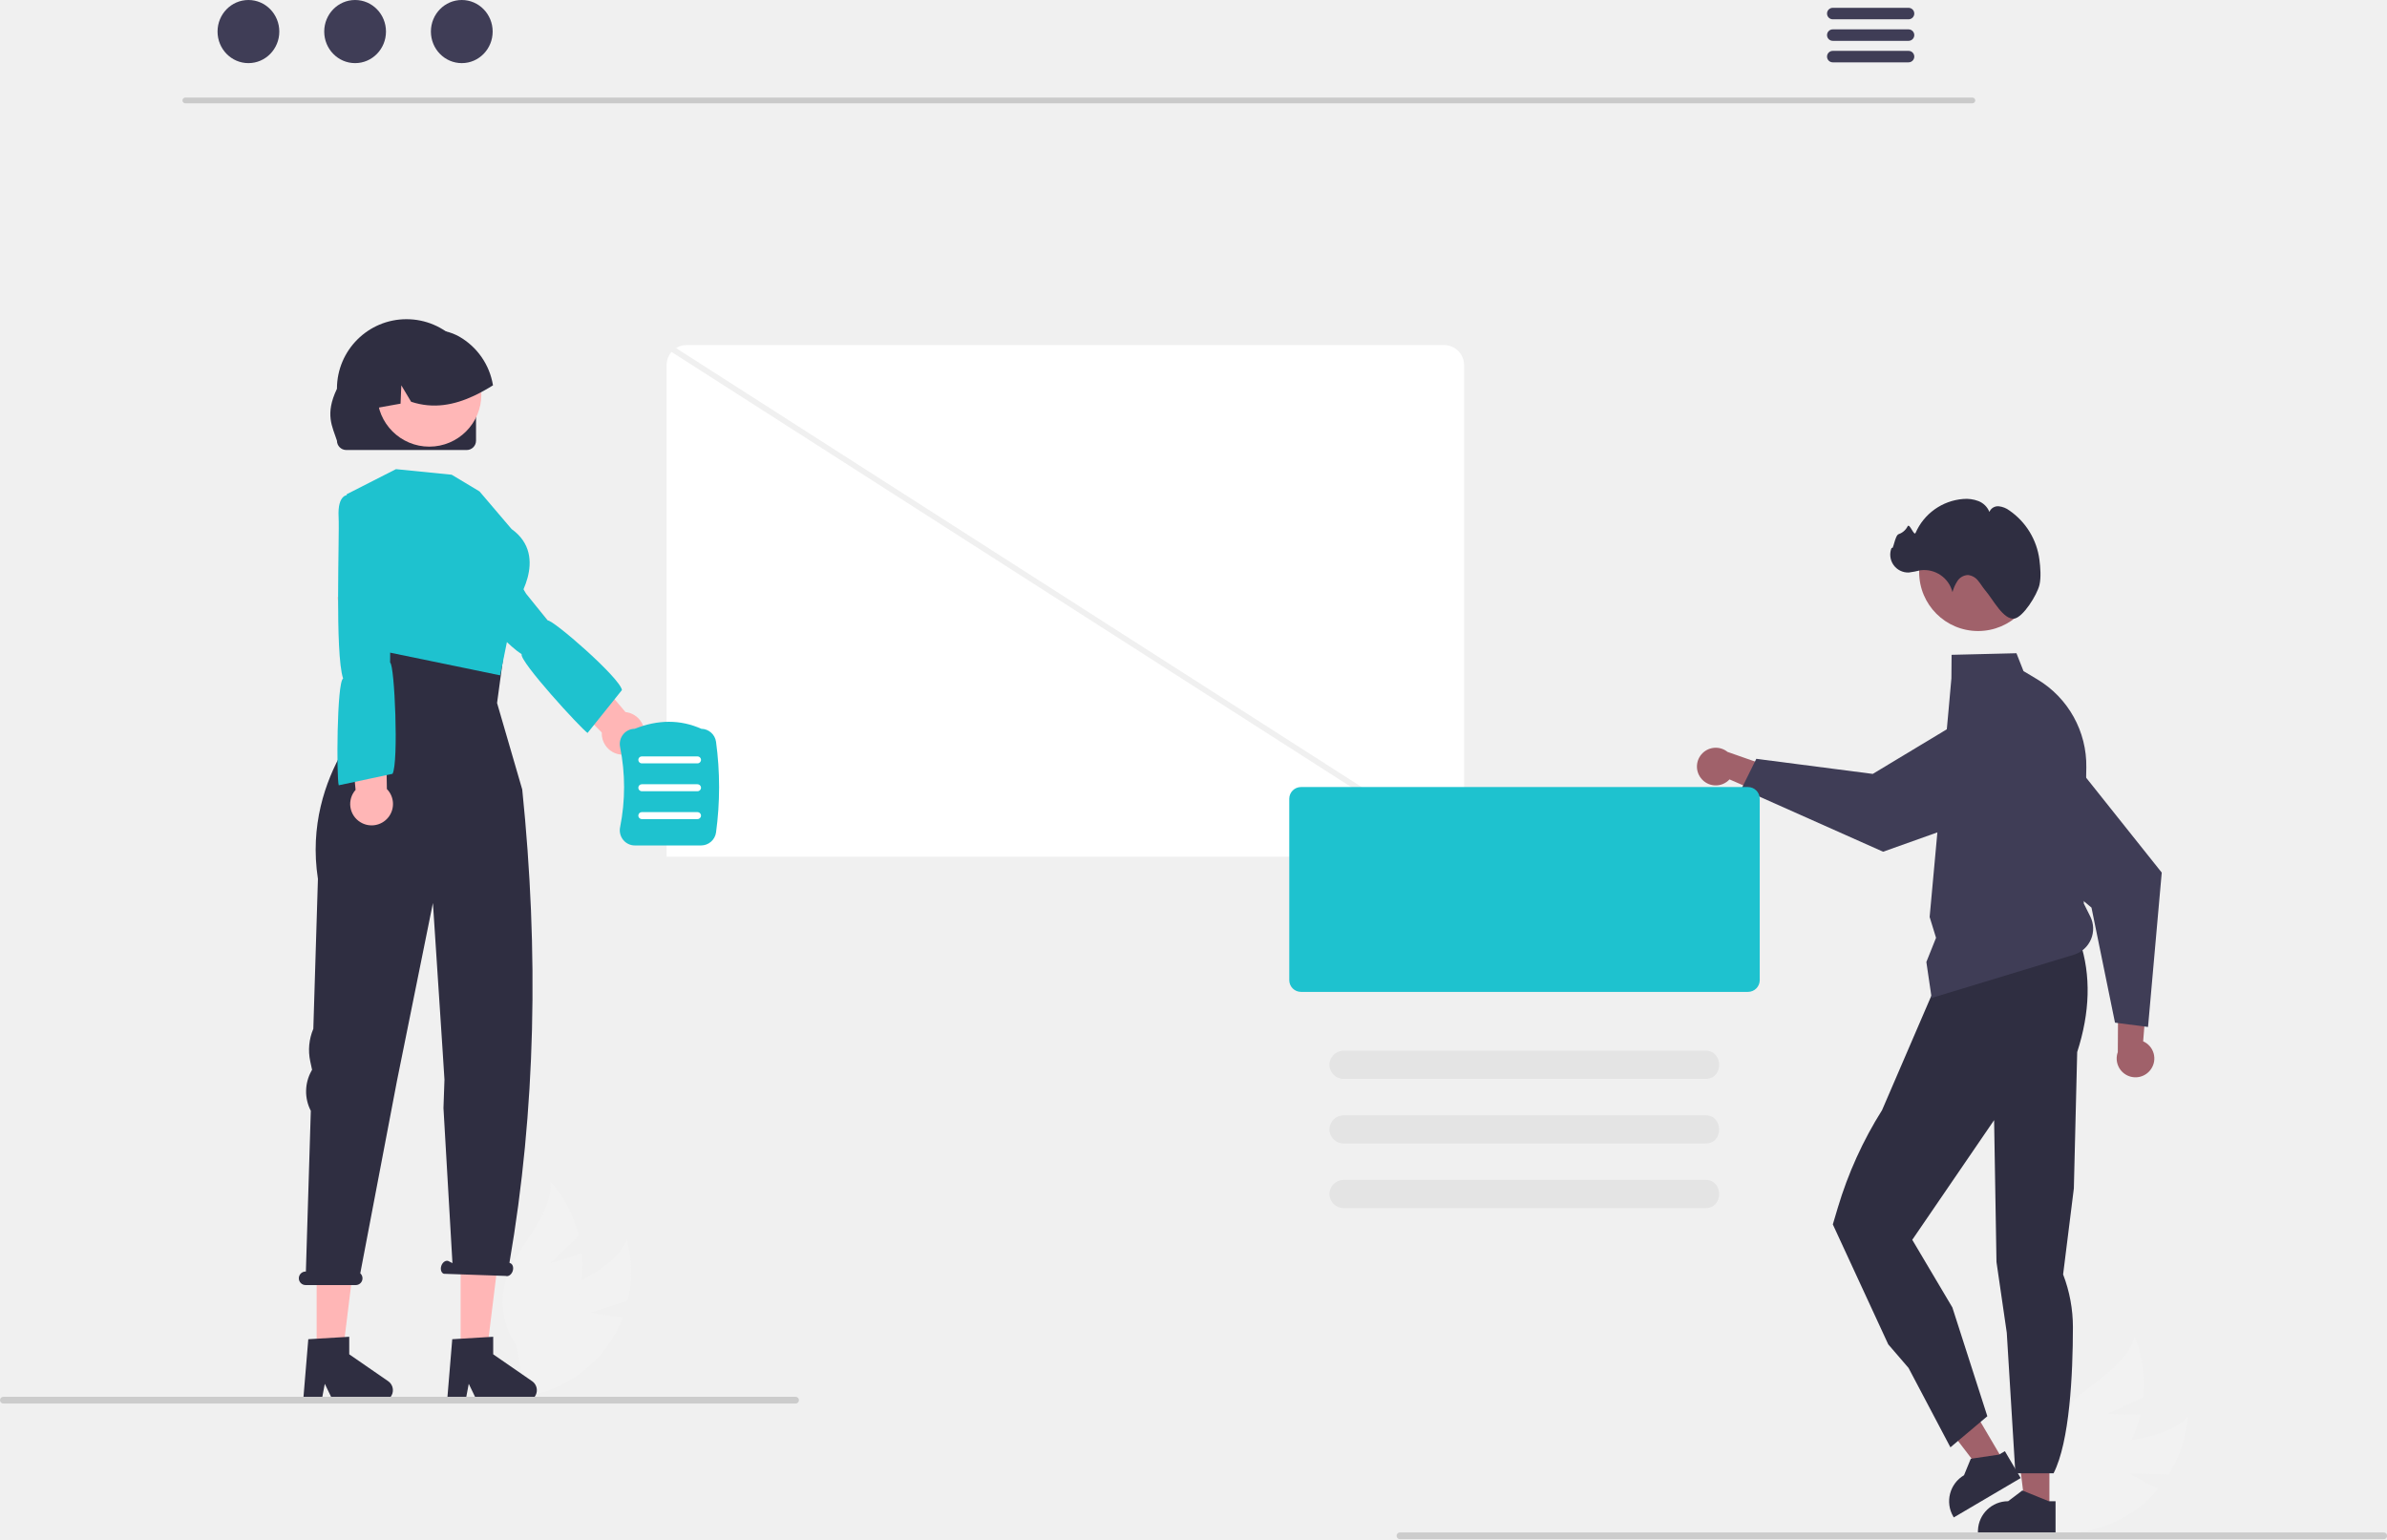
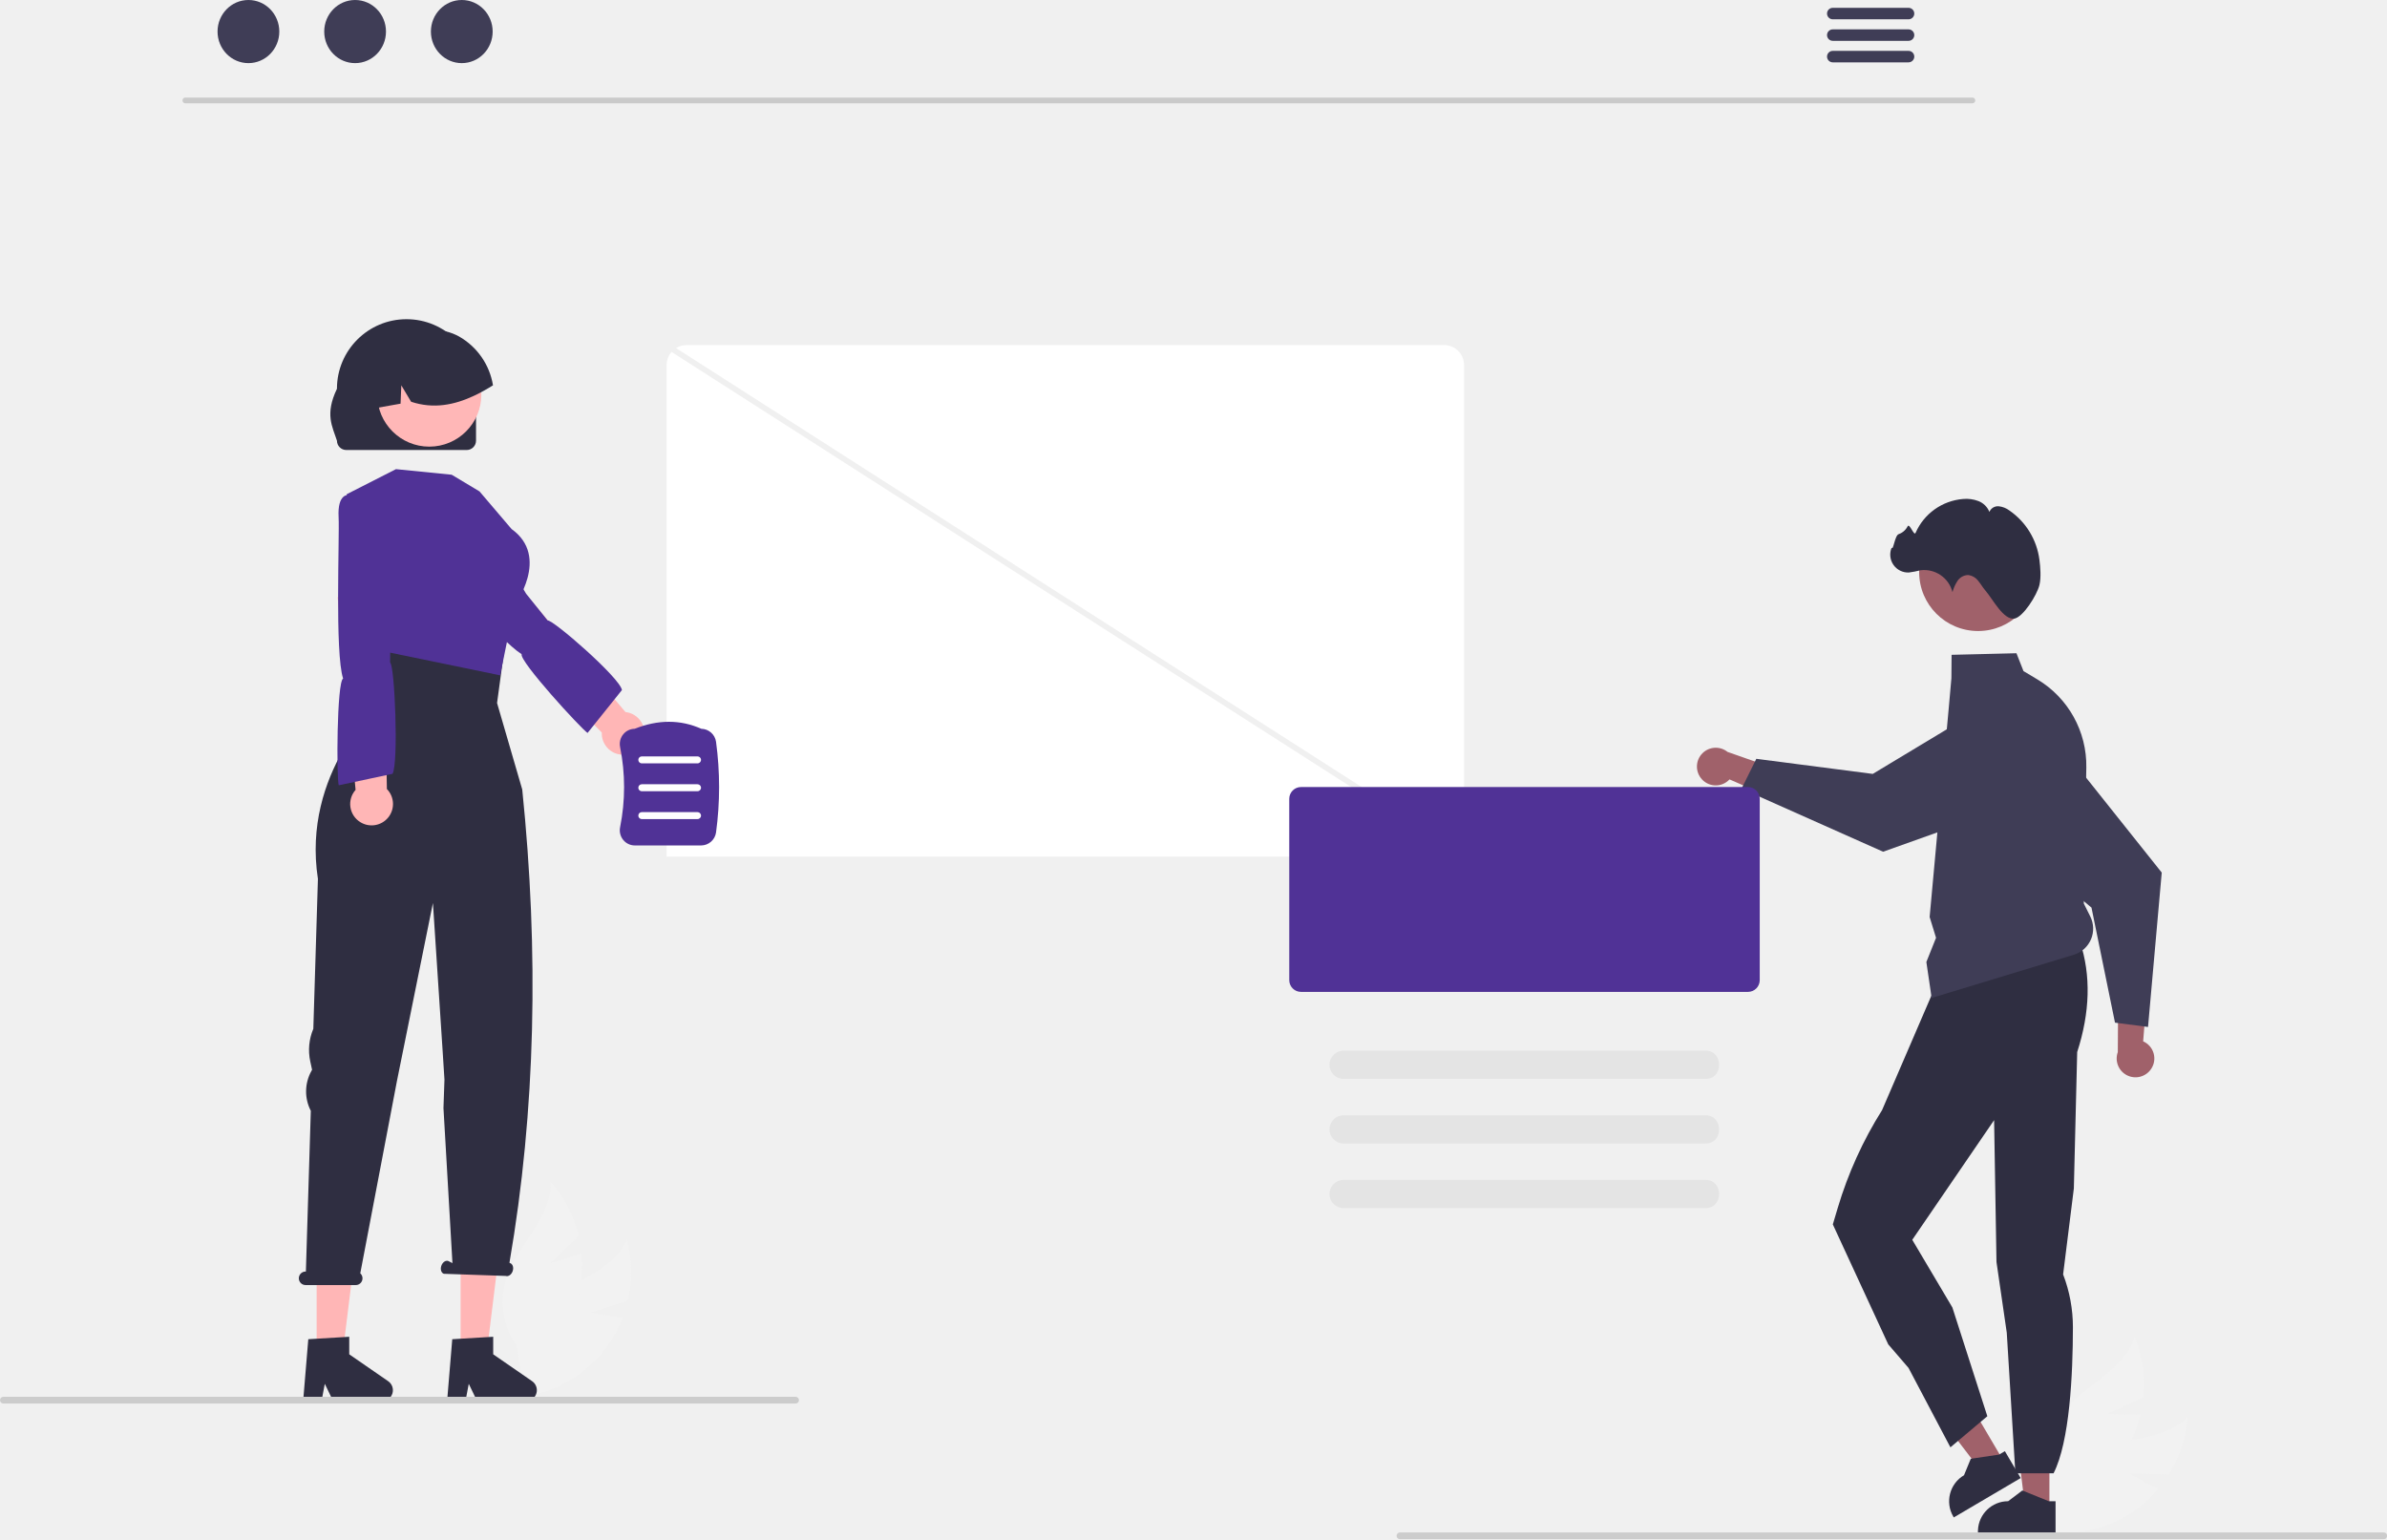
<svg xmlns="http://www.w3.org/2000/svg" data-name="Layer 1" width="844.521" height="544.595" viewBox="0 0 844.521 544.595">
  <path d="M931.141,699.039l13.887.366a44.822,44.822,0,0,0,6.757-20.48c-8.899,9.436-24.595,7.065-36.088,13.075a26.961,26.961,0,0,0-13.825,18.84l-5.726,8.018a45.177,45.177,0,0,0,37.191-6.91,43.639,43.639,0,0,0,8-7.473C936.185,702.091,931.141,699.039,931.141,699.039Z" transform="translate(-177.7395 -177.7025)" fill="#f2f2f2" />
  <path d="M923.491,677.894l12.592-5.866a44.822,44.822,0,0,0-3.086-21.344c-3.757,12.414-18.863,17.292-26.469,27.797a26.961,26.961,0,0,0-3.972,23.029l-1.549,9.73A45.177,45.177,0,0,0,931.213,688.469a43.638,43.638,0,0,0,3.828-10.257C929.368,678.377,923.491,677.894,923.491,677.894Z" transform="translate(-177.7395 -177.7025)" fill="#f2f2f2" />
  <polygon points="725.084 533.946 716.566 533.946 712.514 501.092 725.085 501.092 725.084 533.946" fill="#a0616a" />
  <path d="M902.596,708.865l-9.088-3.692-.268-.11-5.019,3.802a10.685,10.685,0,0,0-10.676,10.223c-.014.151-.014.309-.014.467v.351h27.465v-11.041Z" transform="translate(-177.7395 -177.7025)" fill="#2f2e41" />
  <polygon points="708.863 516.955 701.522 521.275 681.367 495.014 692.202 488.639 708.863 516.955" fill="#a0616a" />
  <path d="M891.672,698.986l-.997-1.698-3.609-6.132-1.877,1.107-.192.11-9.707,1.43-.289.041-2.392,5.823A10.69,10.69,0,0,0,868.814,714.303l.179.296,23.67-13.928Z" transform="translate(-177.7395 -177.7025)" fill="#2f2e41" />
  <path d="M913.611,510.797c3.994,12.044,3.571,25.118-.96,39.15l-1.183,48.236L907.67,628.61a52.099,52.099,0,0,1,3.467,18.681c-.016,16.741-1.142,40.525-6.849,51.698H890.782l-3.049-49.755-3.638-25.016-.449-26.807-.391-23.38-14.685,21.474-14.27,20.867,14.184,23.925,12.374,38.498-13.062,11-14.818-28.092-7.181-8.344-19.604-42.438,1.762-5.909a139.784,139.784,0,0,1,15.663-34.532l0,0,19.499-45.257Z" transform="translate(-177.7395 -177.7025)" fill="#2f2e41" />
  <path d="M688.662,519.797H420.652a8.076,8.076,0,0,1-8.066-8.066V306.863a8.075,8.075,0,0,1,8.066-8.066H688.662a8.075,8.075,0,0,1,8.066,8.066V511.73A8.076,8.076,0,0,1,688.662,519.797Z" transform="translate(-177.7395 -177.7025)" fill="#fff" />
  <path d="M688.662,520.797H420.653a9.077,9.077,0,0,1-9.066-9.066V306.863a9.077,9.077,0,0,1,9.066-9.066H688.662a9.077,9.077,0,0,1,9.066,9.066V511.73A9.077,9.077,0,0,1,688.662,520.797Zm-268.01-221a7.074,7.074,0,0,0-7.066,7.066V511.73a7.074,7.074,0,0,0,7.066,7.066H688.662a7.074,7.074,0,0,0,7.066-7.066V306.863a7.074,7.074,0,0,0-7.066-7.066Z" transform="translate(-177.7395 -177.7025)" fill="#f0f0f0" />
  <path d="M413.205,480.797V511.73a7.458,7.458,0,0,0,7.447,7.447H688.663a7.458,7.458,0,0,0,7.447-7.447V480.797Z" transform="translate(-177.7395 -177.7025)" fill="#f0f0f0" />
  <rect x="554.651" y="224.09" width="2" height="333.56" transform="translate(-250.8754 470.373) rotate(-57.37135)" fill="#f0f0f0" />
  <path d="M875.601,214.255H243.278a1.016,1.016,0,0,1,0-2.031H875.601a1.016,1.016,0,0,1,0,2.031Z" transform="translate(-177.7395 -177.7025)" fill="#cacaca" />
  <ellipse cx="87.893" cy="11.169" rx="10.925" ry="11.169" fill="#3f3d56" />
  <ellipse cx="125.636" cy="11.169" rx="10.925" ry="11.169" fill="#3f3d56" />
  <ellipse cx="163.378" cy="11.169" rx="10.925" ry="11.169" fill="#3f3d56" />
  <path d="M852.984,180.471h-26.81a2.03,2.03,0,0,0,0,4.06h26.81a2.03,2.03,0,0,0,0-4.06Z" transform="translate(-177.7395 -177.7025)" fill="#3f3d56" />
  <path d="M852.984,188.091h-26.81a2.03,2.03,0,0,0,0,4.06h26.81a2.03,2.03,0,0,0,0-4.06Z" transform="translate(-177.7395 -177.7025)" fill="#3f3d56" />
  <path d="M852.984,195.701h-26.81a2.03,2.03,0,0,0,0,4.06h26.81a2.03,2.03,0,0,0,0-4.06Z" transform="translate(-177.7395 -177.7025)" fill="#3f3d56" />
  <path d="M779.503,452.989a6.618,6.618,0,0,0,10.136.478l21.566,9.379-2.101-12.039-20.157-7.061a6.653,6.653,0,0,0-9.444,9.243Z" transform="translate(-177.7395 -177.7025)" fill="#a0616a" />
  <path d="M799.125,446.188l41.197,5.339,42.485-25.593a18.784,18.784,0,0,1,26.807,8.35h0a18.804,18.804,0,0,1-8.433,24.393l-57.089,20.344-.107.038L793.894,456.748Z" transform="translate(-177.7395 -177.7025)" fill="#3f3d56" />
  <path d="M859.287,518.079l3.424-8.561-2.265-7.36,6.71-73.361h0l.991-11.118.067-8.288,22.946-.56L893.65,415.15l4.924,2.944a35.646,35.646,0,0,1,17.307,31.181l-.889,48.121,2.29,4.58a9.638,9.638,0,0,1-5.68,13.49l-50.444,15.331Z" transform="translate(-177.7395 -177.7025)" fill="#3f3d56" />
  <circle cx="699.848" cy="202.421" r="20.849" fill="#a0616a" />
  <path d="M899.297,384.669c.622-2.62.336-6.306-.015-8.944a25.035,25.035,0,0,0-10.596-17.384,7.633,7.633,0,0,0-3.802-1.511,3.282,3.282,0,0,0-3.3,1.996,6.842,6.842,0,0,0-3.86-3.828,12.058,12.058,0,0,0-5.494-.74,20.08,20.08,0,0,0-16.752,11.975c-.557,1.323-2.112-3.564-2.818-2.314a5.557,5.557,0,0,1-3.151,2.769c-1.383.386-1.944,6.082-2.488,4.754a6.332,6.332,0,0,0,6.053,8.829,34.87,34.87,0,0,0,4.143-.793,10.329,10.329,0,0,1,11.309,7.731,13.685,13.685,0,0,1,1.8-4.006,4.632,4.632,0,0,1,3.716-2.042,5.204,5.204,0,0,1,3.576,2.056c.918,1.078,1.607,2.335,2.532,3.407,2.713,3.145,6.383,10.48,10.249,9.945C893.45,396.147,898.448,388.246,899.297,384.669Z" transform="translate(-177.7395 -177.7025)" fill="#2f2e41" />
  <path d="M938.826,555.894a6.618,6.618,0,0,0-2.837-9.743l1.874-23.442-10.706,5.893-.139,21.357a6.654,6.654,0,0,0,11.807,5.934Z" transform="translate(-177.7395 -177.7025)" fill="#a0616a" />
  <path d="M926.026,539.541l-8.317-40.701-37.993-31.882a18.784,18.784,0,0,1-.799-28.066h0a18.804,18.804,0,0,1,25.809.062l37.767,47.4.071.089-4.852,54.619Z" transform="translate(-177.7395 -177.7025)" fill="#3f3d56" />
  <path d="M1021.07,722.298h-347.988a1.191,1.191,0,1,1,0-2.381h347.988a1.191,1.191,0,1,1,0,2.381Z" transform="translate(-177.7395 -177.7025)" fill="#ccc" />
-   <path d="M796.177,528.654H638.038a4.161,4.161,0,0,1-4.157-4.157V460.332a4.161,4.161,0,0,1,4.157-4.157H796.177a4.161,4.161,0,0,1,4.157,4.157v64.166A4.161,4.161,0,0,1,796.177,528.654Z" transform="translate(-177.7395 -177.7025)" fill="#1ec2cf" />
+   <path d="M796.177,528.654H638.038a4.161,4.161,0,0,1-4.157-4.157V460.332a4.161,4.161,0,0,1,4.157-4.157H796.177a4.161,4.161,0,0,1,4.157,4.157v64.166A4.161,4.161,0,0,1,796.177,528.654Z" transform="translate(-177.7395 -177.7025)" fill="#503296" />
  <path d="M781.12,559.435h-128.024a4.988,4.988,0,1,1,0-9.976h128.024C787.552,549.37,787.616,559.526,781.12,559.435Z" transform="translate(-177.7395 -177.7025)" fill="#e4e4e4" />
  <path d="M781.12,582.297h-128.024a4.988,4.988,0,0,1,0-9.976h128.024C787.552,572.231,787.616,582.387,781.12,582.297Z" transform="translate(-177.7395 -177.7025)" fill="#e4e4e4" />
  <path d="M781.12,605.158h-128.024a4.988,4.988,0,1,1,0-9.976h128.024C787.552,595.092,787.616,605.249,781.12,605.158Z" transform="translate(-177.7395 -177.7025)" fill="#e4e4e4" />
  <path d="M386.638,642.093l13.242-4.2a44.822,44.822,0,0,0-.319-21.564c-5.32,11.829-20.927,14.727-29.82,24.168a26.961,26.961,0,0,0-6.897,22.328l-2.786,9.451a45.177,45.177,0,0,0,32.88-18.703,43.639,43.639,0,0,0,5.113-9.68C392.404,643.327,386.638,642.093,386.638,642.093Z" transform="translate(-177.7395 -177.7025)" fill="#f2f2f2" />
  <path d="M372.489,624.618l9.979-9.665a44.822,44.822,0,0,0-9.902-19.158c.514,12.96-12.163,22.514-15.912,34.93a26.961,26.961,0,0,0,3.785,23.06l1.721,9.701a45.177,45.177,0,0,0,21.087-31.404,43.639,43.639,0,0,0,.259-10.945C378.199,623.15,372.489,624.618,372.489,624.618Z" transform="translate(-177.7395 -177.7025)" fill="#f2f2f2" />
  <path d="M399.166,444.669a7.523,7.523,0,0,1-8.515-7.782l-48.096-48.801,13.427-9.347L399.036,429.648a7.564,7.564,0,0,1,.13,15.021Z" transform="translate(-177.7395 -177.7025)" fill="#ffb6b6" />
-   <path d="M327.758,366.978s-3.409,2.043,2.265,8.265c4.542,4.981,24.363,28.928,32.274,33.928-.863,2.491,21.022,26.342,23.323,27.863l12.164-15.18c-.695-4.352-24.629-25.13-26.278-24.601l-7.632-9.486-17.292-29.004-16.387,6.694Z" transform="translate(-177.7395 -177.7025)" fill="#1ec2cf" />
+   <path d="M327.758,366.978s-3.409,2.043,2.265,8.265c4.542,4.981,24.363,28.928,32.274,33.928-.863,2.491,21.022,26.342,23.323,27.863l12.164-15.18c-.695-4.352-24.629-25.13-26.278-24.601l-7.632-9.486-17.292-29.004-16.387,6.694Z" transform="translate(-177.7395 -177.7025)" fill="#503296" />
  <polygon points="112.035 480.052 121.102 480.052 125.417 445.078 112.034 445.078 112.035 480.052" fill="#ffb6b6" />
  <path d="M286.815,651.544l14.486-.865v6.207l13.773,9.512a3.877,3.877,0,0,1-2.203,7.067l-17.246,0-2.973-6.139-1.161,6.139h-6.503Z" transform="translate(-177.7395 -177.7025)" fill="#2f2e41" />
  <polygon points="162.968 480.052 172.035 480.052 176.35 445.078 162.968 445.078 162.968 480.052" fill="#ffb6b6" />
  <path d="M337.748,651.544l14.486-.865v6.207l13.773,9.512a3.877,3.877,0,0,1-2.203,7.067l-17.246,0-2.973-6.139-1.161,6.139h-6.503Z" transform="translate(-177.7395 -177.7025)" fill="#2f2e41" />
  <path d="M285.862,627.594h.099l1.744-56.867a14.87,14.87,0,0,1,.195-14.052l.25-.452-.647-3.001a19.114,19.114,0,0,1,1.092-11.503l1.627-53.046c-5.812-37.667,21.886-62.232,21.886-62.232l-5.062-21.293,50.112-4.929-3.557,26.222,8.908,30.606c5.889,57.374,4.82,113.283-4.525,167.45l.255.129c.917.317,1.311,1.587.879,2.838s-1.525,2.008-2.443,1.692l-21.913-.762c-.917-.317-1.311-1.587-.879-2.838.432-1.251,1.525-2.008,2.443-1.692l1.49.754-3.178-54.875.353-10.023-.726-11.371-3.359-51.147-12.714,62.897-12.986,68.129a2.389,2.389,0,0,1-1.611,4.16h-17.732a2.396,2.396,0,0,1,0-4.793Z" transform="translate(-177.7395 -177.7025)" fill="#2f2e41" />
-   <path d="M347.397,351.582l-9.855-5.913-19.71-1.971-17.421,8.871.175,27.1,11.052,28.107,43.055,8.874,5.023-24.701s12.811-17.207-.985-27.062Z" transform="translate(-177.7395 -177.7025)" fill="#1ec2cf" />
+   <path d="M347.397,351.582l-9.855-5.913-19.71-1.971-17.421,8.871.175,27.1,11.052,28.107,43.055,8.874,5.023-24.701s12.811-17.207-.985-27.062Z" transform="translate(-177.7395 -177.7025)" fill="#503296" />
  <path d="M305.212,468.589a7.523,7.523,0,0,1-1.668-11.414l-6.355-68.223,16.311,1.26,1.118,66.665a7.564,7.564,0,0,1-9.406,11.713Z" transform="translate(-177.7395 -177.7025)" fill="#ffb6b6" />
-   <path d="M301.016,352.841s-3.932-.575-3.477,7.832c.365,6.731-1.368,48.219,1.593,57.097-2.245,1.383-2.364,35.15-1.545,37.784l19.025-4.055c2.216-3.809.757-38.721-.854-39.355l.095-12.175,4.205-40.131-16.191-6.633Z" transform="translate(-177.7395 -177.7025)" fill="#1ec2cf" />
-   <path d="M398.248,474.901a5.411,5.411,0,0,1-1.117-4.511,72.012,72.012,0,0,0,0-28.373,5.411,5.411,0,0,1,1.117-4.511,5.289,5.289,0,0,1,4.025-1.941c8.288-3.303,16.225-3.303,23.595 0a5.352,5.352,0,0,1,5.205,4.599,119.103,119.103,0,0,1,0,32.077,5.351,5.351,0,0,1-5.294,4.6H402.353A5.288,5.288,0,0,1,398.248,474.901Z" transform="translate(-177.7395 -177.7025)" fill="#1ec2cf" />
+   <path d="M301.016,352.841s-3.932-.575-3.477,7.832c.365,6.731-1.368,48.219,1.593,57.097-2.245,1.383-2.364,35.15-1.545,37.784l19.025-4.055c2.216-3.809.757-38.721-.854-39.355l.095-12.175,4.205-40.131-16.191-6.633Z" transform="translate(-177.7395 -177.7025)" fill="#503296" />
+   <path d="M398.248,474.901a5.411,5.411,0,0,1-1.117-4.511,72.012,72.012,0,0,0,0-28.373,5.411,5.411,0,0,1,1.117-4.511,5.289,5.289,0,0,1,4.025-1.941c8.288-3.303,16.225-3.303,23.595 0a5.352,5.352,0,0,1,5.205,4.599,119.103,119.103,0,0,1,0,32.077,5.351,5.351,0,0,1-5.294,4.6H402.353A5.288,5.288,0,0,1,398.248,474.901Z" transform="translate(-177.7395 -177.7025)" fill="#503296" />
  <path d="M404.807,447.795h19.716a1.232,1.232,0,0,0,0-2.465h-19.716a1.232,1.232,0,0,0,0,2.465Z" transform="translate(-177.7395 -177.7025)" fill="#fff" />
  <path d="M404.807,457.653h19.716a1.232,1.232,0,0,0,0-2.465h-19.716a1.232,1.232,0,0,0,0,2.465Z" transform="translate(-177.7395 -177.7025)" fill="#fff" />
  <path d="M404.807,467.511h19.716a1.232,1.232,0,0,0,0-2.465h-19.716a1.232,1.232,0,0,0,0,2.465Z" transform="translate(-177.7395 -177.7025)" fill="#fff" />
  <path d="M460.41,673.108a1.186,1.186,0,0,1-1.19,1.19h-280.29a1.19,1.19,0,1,1,0-2.38h280.29A1.187,1.187,0,0,1,460.41,673.108Z" transform="translate(-177.7395 -177.7025)" fill="#ccc" />
  <path id="a0ad7a78-ce9c-4e5a-964d-79d0781968c2-74" data-name="a1ca5f83-7fa1-45b1-9d3b-bf096f25c0e5" d="M346.16,333.624V315.262a24.604,24.604,0,1,0-49.208-.032v.032c-4.336,9.036-1.624,13.333,0,18.361a3.309,3.309,0,0,0,3.304,3.304h42.599A3.309,3.309,0,0,0,346.16,333.624Z" transform="translate(-177.7395 -177.7025)" fill="#2f2e41" />
  <circle cx="151.883" cy="139.615" r="18.417" fill="#ffb7b7" />
  <path d="M310.349,322.145c.167-.026.334-.062.501-.088,2.873-.509,5.745-1.01,8.609-1.529l.264-6.492,3.47,5.816c7.915,2.627,15.321,1.142,22.288-2.135a62.923,62.923,0,0,0,6.677-3.681,24.407,24.407,0,0,0-11.992-17.272c-.264-.149-.518-.281-.782-.413a.009.009,0,0,1-.009-.009c-.448-.211-.905-.413-1.362-.597a20.287,20.287,0,0,0-21.295,4.129C311.095,305.243,308.565,314.107,310.349,322.145Z" transform="translate(-177.7395 -177.7025)" fill="#2f2e41" />
</svg>
